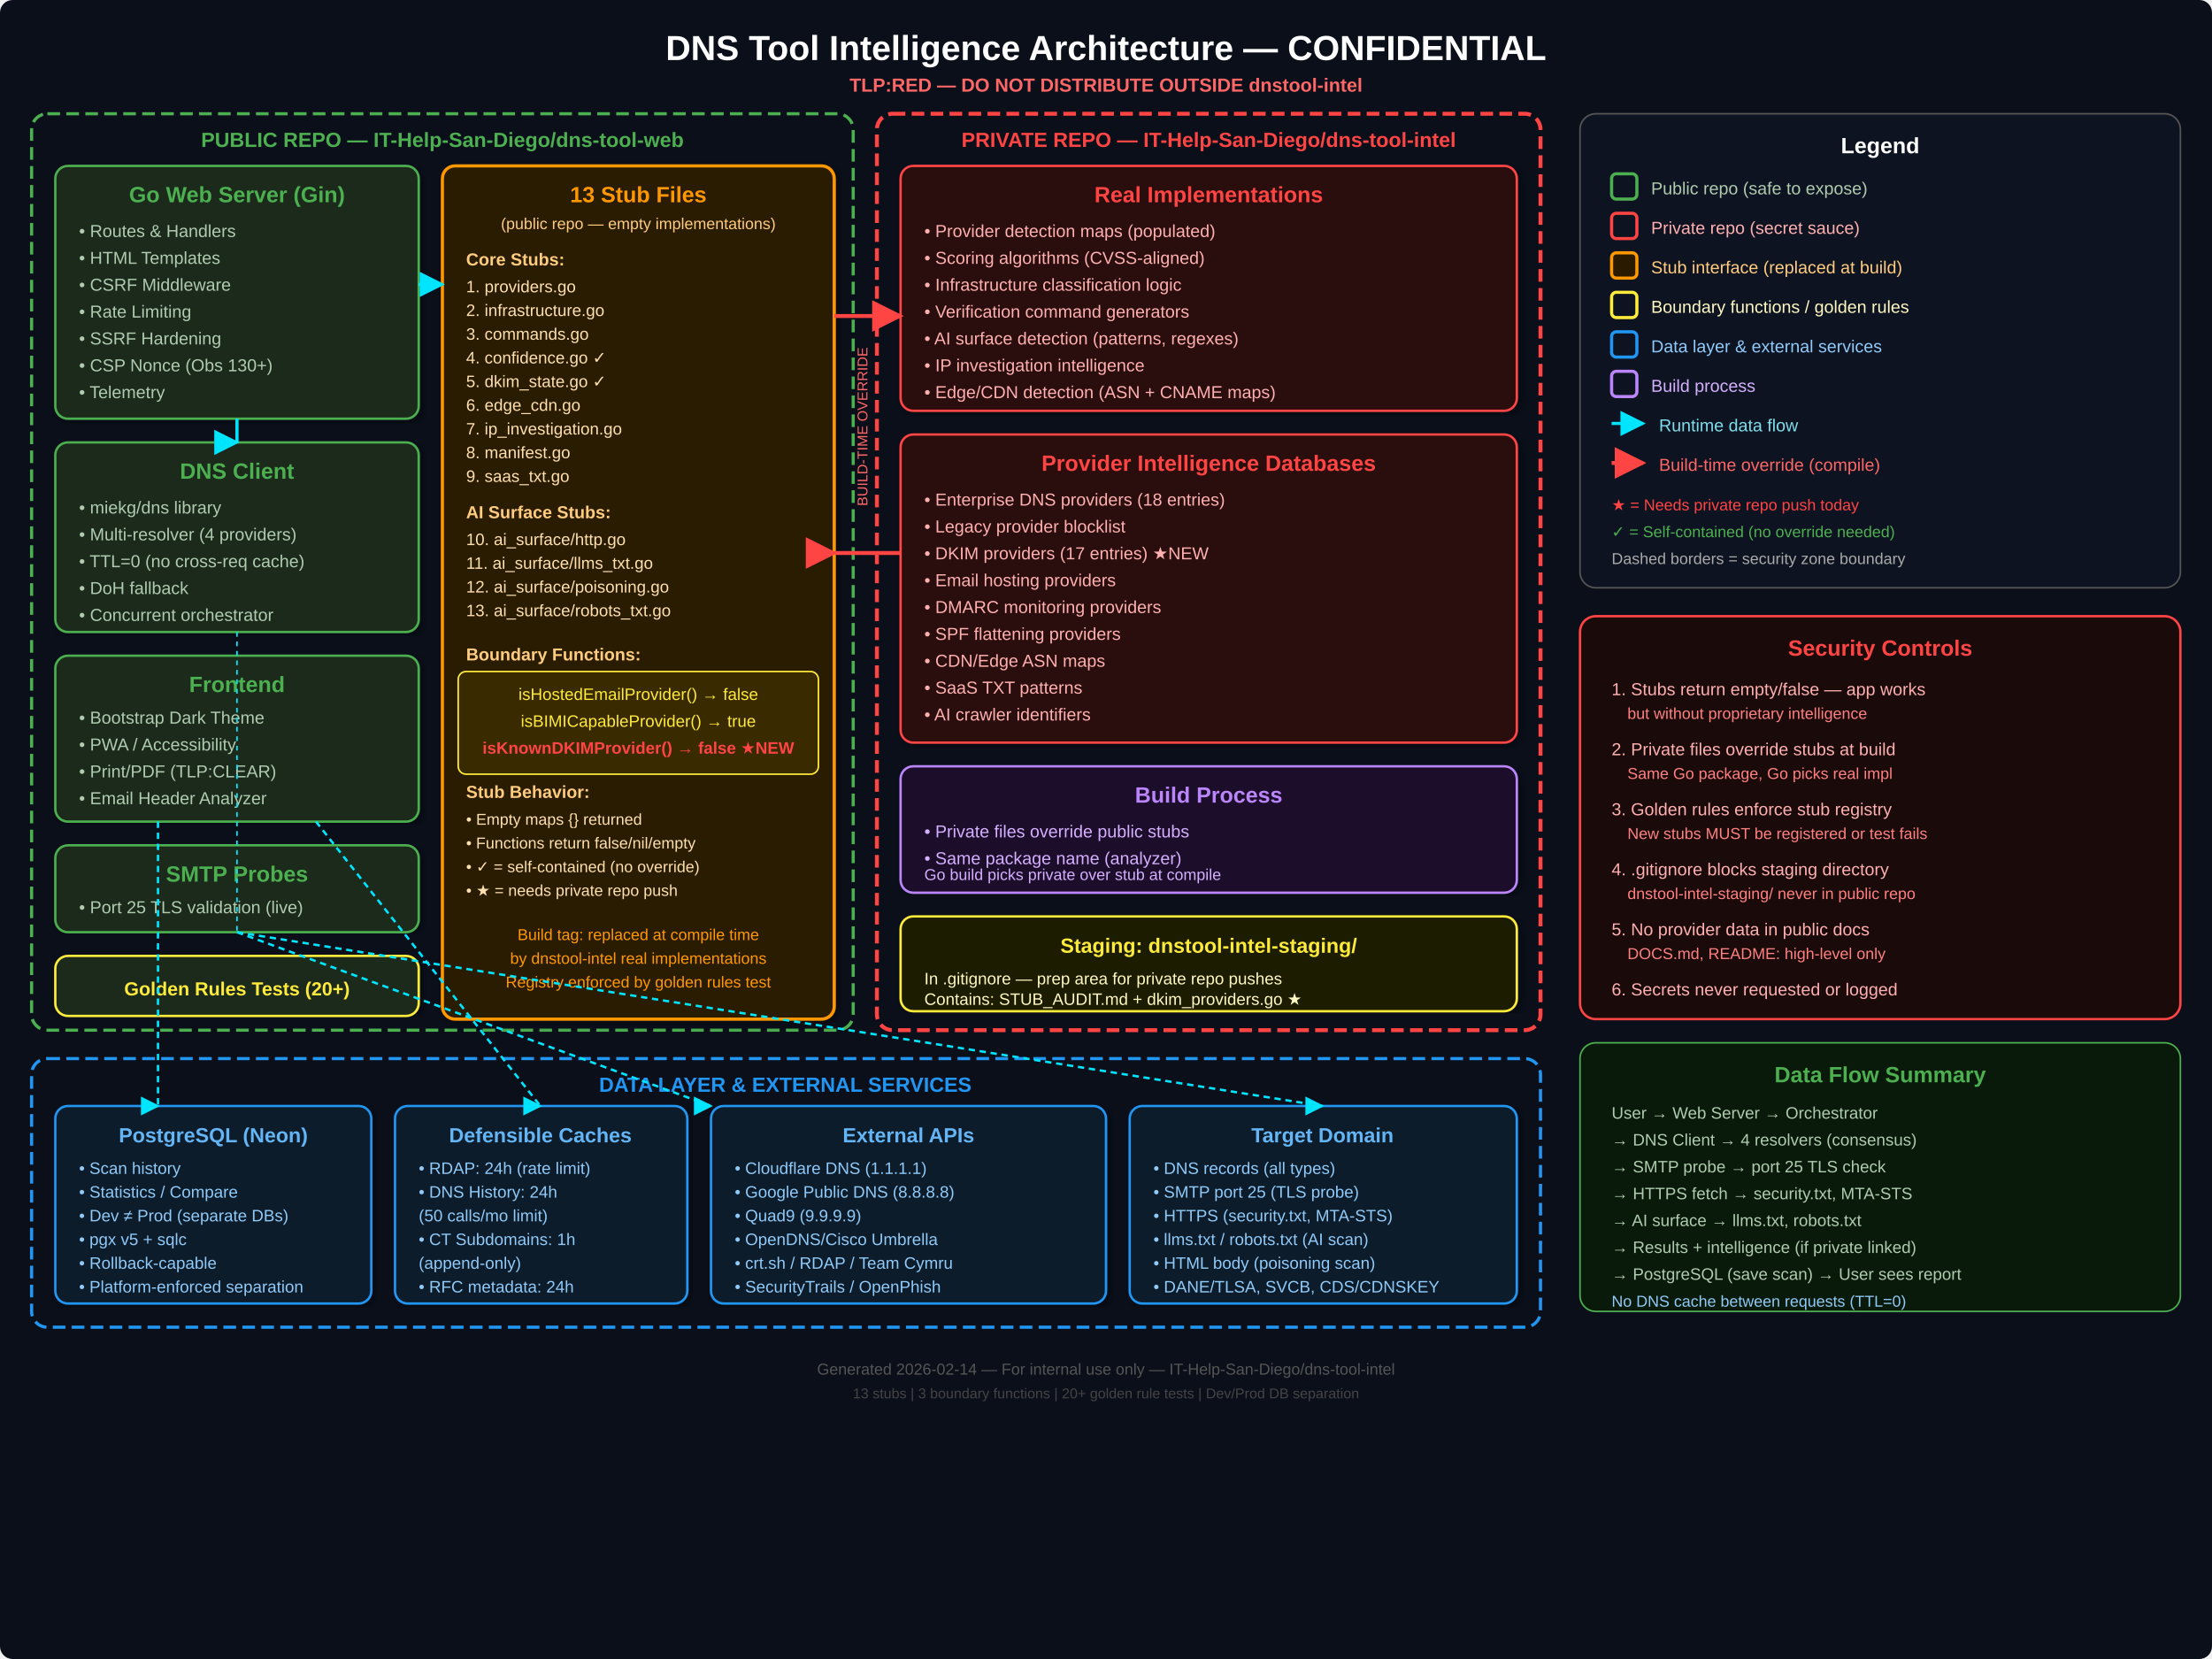
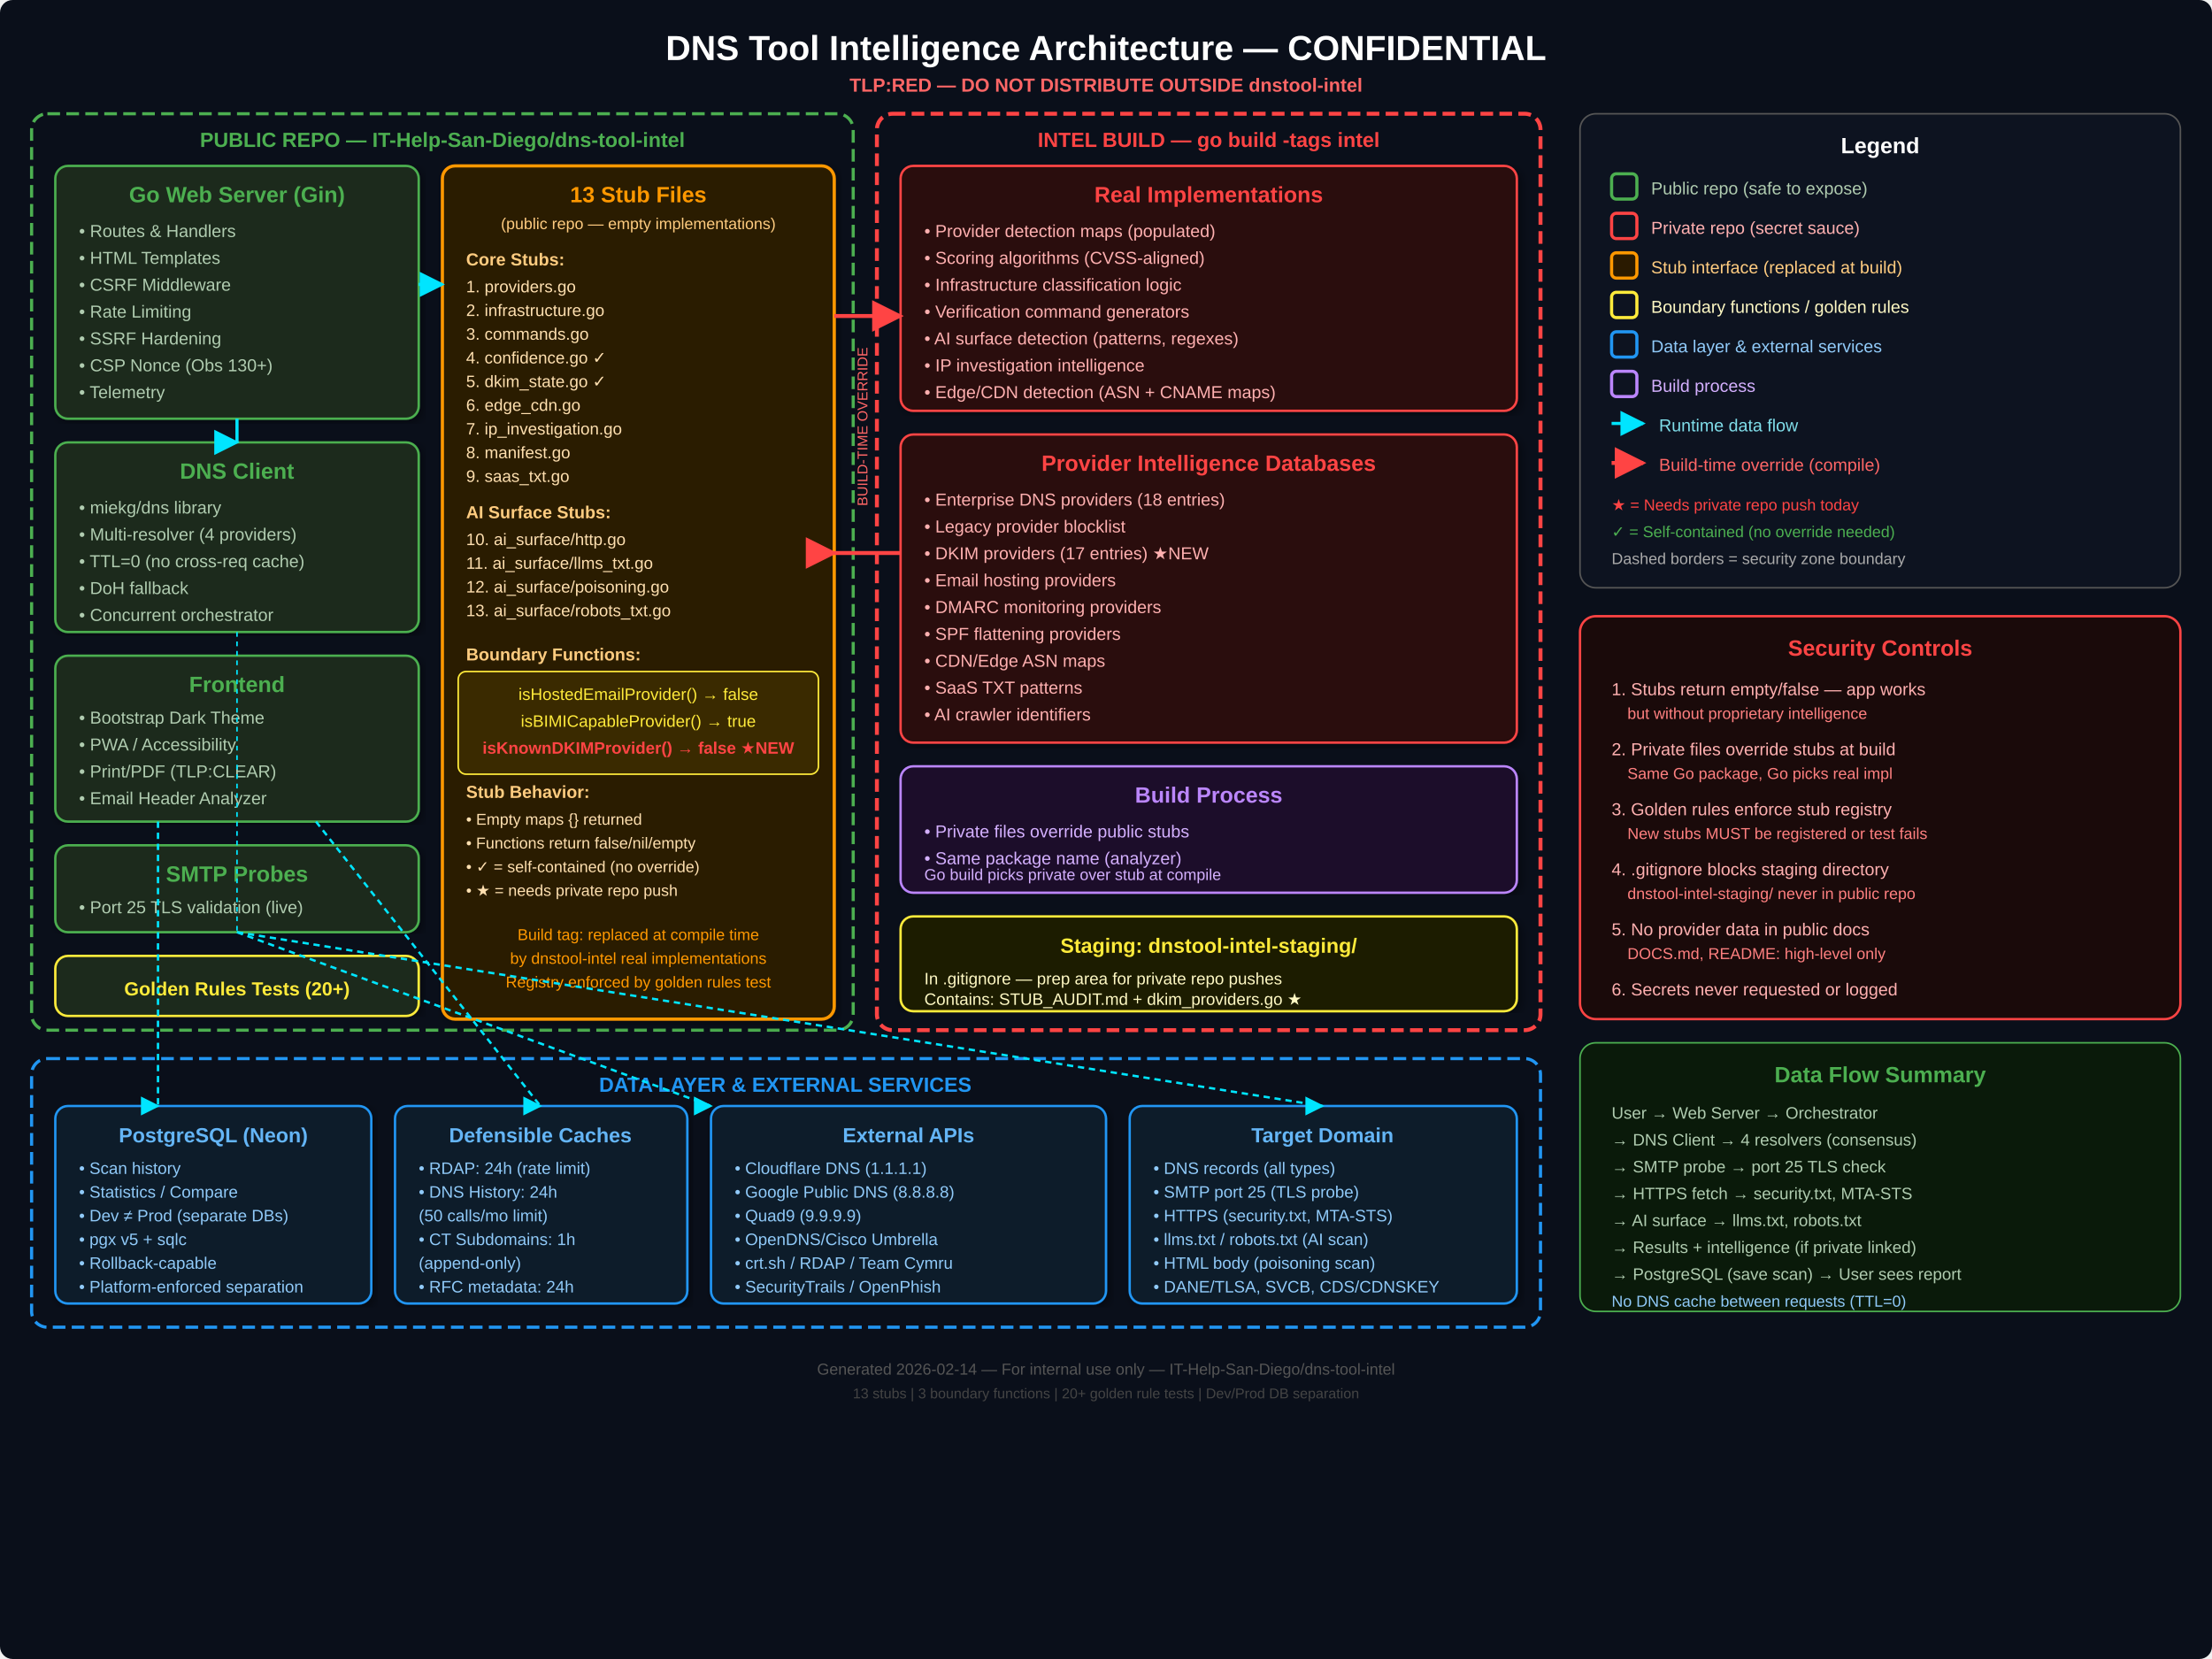
<svg xmlns="http://www.w3.org/2000/svg" viewBox="0 0 1400 1050" font-family="'Segoe UI', Arial, sans-serif">
  <defs>
    <filter id="shadow" x="-2%" y="-2%" width="104%" height="104%">
      <feDropShadow dx="2" dy="2" stdDeviation="3" flood-opacity="0.4" />
    </filter>
    <marker id="arrow" viewBox="0 0 10 10" refX="9" refY="5" markerWidth="8" markerHeight="8" orient="auto-start-auto">
      <path d="M 0 0 L 10 5 L 0 10 z" fill="#00e5ff" />
    </marker>
    <marker id="arrowRed" viewBox="0 0 10 10" refX="9" refY="5" markerWidth="8" markerHeight="8" orient="auto-start-auto">
      <path d="M 0 0 L 10 5 L 0 10 z" fill="#ff4444" />
    </marker>
    <marker id="arrowGreen" viewBox="0 0 10 10" refX="9" refY="5" markerWidth="8" markerHeight="8" orient="auto-start-auto">
      <path d="M 0 0 L 10 5 L 0 10 z" fill="#4caf50" />
    </marker>
  </defs>
  <rect width="1400" height="1050" fill="#0a0f1a" rx="8" />
  <text x="700" y="38" text-anchor="middle" fill="#ffffff" font-size="22" font-weight="bold">DNS Tool Intelligence Architecture — CONFIDENTIAL</text>
  <text x="700" y="58" text-anchor="middle" fill="#ff6666" font-size="12" font-weight="bold">TLP:RED — DO NOT DISTRIBUTE OUTSIDE dnstool-intel</text>
  <rect x="20" y="72" width="520" height="580" rx="10" fill="none" stroke="#4caf50" stroke-width="2" stroke-dasharray="8,4" />
-   <text x="280" y="93" text-anchor="middle" fill="#4caf50" font-size="13" font-weight="bold">PUBLIC REPO — IT-Help-San-Diego/dns-tool-web</text>
+   <text x="280" y="93" text-anchor="middle" fill="#4caf50" font-size="13" font-weight="bold">PUBLIC REPO — IT-Help-San-Diego/dns-tool-intel</text>
  <rect x="35" y="105" width="230" height="160" rx="8" fill="#1a2a1a" stroke="#4caf50" stroke-width="1.5" filter="url(#shadow)" />
  <text x="150" y="128" text-anchor="middle" fill="#4caf50" font-size="14" font-weight="bold">Go Web Server (Gin)</text>
  <text x="50" y="150" fill="#b0ccb0" font-size="11">• Routes &amp; Handlers</text>
  <text x="50" y="167" fill="#b0ccb0" font-size="11">• HTML Templates</text>
  <text x="50" y="184" fill="#b0ccb0" font-size="11">• CSRF Middleware</text>
  <text x="50" y="201" fill="#b0ccb0" font-size="11">• Rate Limiting</text>
  <text x="50" y="218" fill="#b0ccb0" font-size="11">• SSRF Hardening</text>
  <text x="50" y="235" fill="#b0ccb0" font-size="11">• CSP Nonce (Obs 130+)</text>
  <text x="50" y="252" fill="#b0ccb0" font-size="11">• Telemetry</text>
  <rect x="35" y="280" width="230" height="120" rx="8" fill="#1a2a1a" stroke="#4caf50" stroke-width="1.5" filter="url(#shadow)" />
  <text x="150" y="303" text-anchor="middle" fill="#4caf50" font-size="14" font-weight="bold">DNS Client</text>
  <text x="50" y="325" fill="#b0ccb0" font-size="11">• miekg/dns library</text>
  <text x="50" y="342" fill="#b0ccb0" font-size="11">• Multi-resolver (4 providers)</text>
  <text x="50" y="359" fill="#b0ccb0" font-size="11">• TTL=0 (no cross-req cache)</text>
  <text x="50" y="376" fill="#b0ccb0" font-size="11">• DoH fallback</text>
  <text x="50" y="393" fill="#b0ccb0" font-size="11">• Concurrent orchestrator</text>
  <rect x="35" y="415" width="230" height="105" rx="8" fill="#1a2a1a" stroke="#4caf50" stroke-width="1.5" filter="url(#shadow)" />
  <text x="150" y="438" text-anchor="middle" fill="#4caf50" font-size="14" font-weight="bold">Frontend</text>
  <text x="50" y="458" fill="#b0ccb0" font-size="11">• Bootstrap Dark Theme</text>
  <text x="50" y="475" fill="#b0ccb0" font-size="11">• PWA / Accessibility</text>
  <text x="50" y="492" fill="#b0ccb0" font-size="11">• Print/PDF (TLP:CLEAR)</text>
  <text x="50" y="509" fill="#b0ccb0" font-size="11">• Email Header Analyzer</text>
  <rect x="35" y="535" width="230" height="55" rx="8" fill="#1a2a1a" stroke="#4caf50" stroke-width="1.5" filter="url(#shadow)" />
  <text x="150" y="558" text-anchor="middle" fill="#4caf50" font-size="14" font-weight="bold">SMTP Probes</text>
  <text x="50" y="578" fill="#b0ccb0" font-size="11">• Port 25 TLS validation (live)</text>
  <rect x="35" y="605" width="230" height="38" rx="8" fill="#1a2a1a" stroke="#ffeb3b" stroke-width="1.5" filter="url(#shadow)" />
  <text x="150" y="630" text-anchor="middle" fill="#ffeb3b" font-size="12" font-weight="bold">Golden Rules Tests (20+)</text>
  <rect x="280" y="105" width="248" height="540" rx="8" fill="#2a1a00" stroke="#ff9800" stroke-width="2" filter="url(#shadow)" />
  <text x="404" y="128" text-anchor="middle" fill="#ff9800" font-size="14" font-weight="bold">13 Stub Files</text>
  <text x="404" y="145" text-anchor="middle" fill="#ffcc80" font-size="10">(public repo — empty implementations)</text>
  <text x="295" y="168" fill="#ffcc80" font-size="11" font-weight="bold">Core Stubs:</text>
  <text x="295" y="185" fill="#ffe0b0" font-size="10.5"> 1. providers.go</text>
  <text x="295" y="200" fill="#ffe0b0" font-size="10.5"> 2. infrastructure.go</text>
  <text x="295" y="215" fill="#ffe0b0" font-size="10.5"> 3. commands.go</text>
  <text x="295" y="230" fill="#ffe0b0" font-size="10.5"> 4. confidence.go ✓</text>
  <text x="295" y="245" fill="#ffe0b0" font-size="10.5"> 5. dkim_state.go ✓</text>
  <text x="295" y="260" fill="#ffe0b0" font-size="10.5"> 6. edge_cdn.go</text>
  <text x="295" y="275" fill="#ffe0b0" font-size="10.5"> 7. ip_investigation.go</text>
  <text x="295" y="290" fill="#ffe0b0" font-size="10.5"> 8. manifest.go</text>
  <text x="295" y="305" fill="#ffe0b0" font-size="10.5"> 9. saas_txt.go</text>
  <text x="295" y="328" fill="#ffcc80" font-size="11" font-weight="bold">AI Surface Stubs:</text>
  <text x="295" y="345" fill="#ffe0b0" font-size="10.5">10. ai_surface/http.go</text>
  <text x="295" y="360" fill="#ffe0b0" font-size="10.5">11. ai_surface/llms_txt.go</text>
  <text x="295" y="375" fill="#ffe0b0" font-size="10.5">12. ai_surface/poisoning.go</text>
  <text x="295" y="390" fill="#ffe0b0" font-size="10.5">13. ai_surface/robots_txt.go</text>
  <text x="295" y="418" fill="#ffcc80" font-size="11" font-weight="bold">Boundary Functions:</text>
  <rect x="290" y="425" width="228" height="65" rx="5" fill="#3a2a00" stroke="#ffeb3b" stroke-width="1" />
  <text x="404" y="443" text-anchor="middle" fill="#ffeb3b" font-size="10.5">isHostedEmailProvider() → false</text>
  <text x="404" y="460" text-anchor="middle" fill="#ffeb3b" font-size="10.5">isBIMICapableProvider() → true</text>
  <text x="404" y="477" text-anchor="middle" fill="#ff4444" font-size="10.5" font-weight="bold">isKnownDKIMProvider() → false ★NEW</text>
  <text x="295" y="505" fill="#ffcc80" font-size="11" font-weight="bold">Stub Behavior:</text>
  <text x="295" y="522" fill="#ffe0b0" font-size="10">• Empty maps {} returned</text>
  <text x="295" y="537" fill="#ffe0b0" font-size="10">• Functions return false/nil/empty</text>
  <text x="295" y="552" fill="#ffe0b0" font-size="10">• ✓ = self-contained (no override)</text>
  <text x="295" y="567" fill="#ffe0b0" font-size="10">• ★ = needs private repo push</text>
  <text x="404" y="595" text-anchor="middle" fill="#ff9800" font-size="10">Build tag: replaced at compile time</text>
  <text x="404" y="610" text-anchor="middle" fill="#ff9800" font-size="10">by dnstool-intel real implementations</text>
  <text x="404" y="625" text-anchor="middle" fill="#ff9800" font-size="10">Registry enforced by golden rules test</text>
  <rect x="555" y="72" width="420" height="580" rx="10" fill="none" stroke="#ff4444" stroke-width="2.5" stroke-dasharray="8,4" />
-   <text x="765" y="93" text-anchor="middle" fill="#ff4444" font-size="13" font-weight="bold">PRIVATE REPO — IT-Help-San-Diego/dns-tool-intel</text>
+   <text x="765" y="93" text-anchor="middle" fill="#ff4444" font-size="13" font-weight="bold">INTEL BUILD — go build -tags intel</text>
  <rect x="570" y="105" width="390" height="155" rx="8" fill="#2a0a0a" stroke="#ff4444" stroke-width="1.5" filter="url(#shadow)" />
  <text x="765" y="128" text-anchor="middle" fill="#ff4444" font-size="14" font-weight="bold">Real Implementations</text>
  <text x="585" y="150" fill="#ffb0b0" font-size="11">• Provider detection maps (populated)</text>
  <text x="585" y="167" fill="#ffb0b0" font-size="11">• Scoring algorithms (CVSS-aligned)</text>
  <text x="585" y="184" fill="#ffb0b0" font-size="11">• Infrastructure classification logic</text>
  <text x="585" y="201" fill="#ffb0b0" font-size="11">• Verification command generators</text>
  <text x="585" y="218" fill="#ffb0b0" font-size="11">• AI surface detection (patterns, regexes)</text>
  <text x="585" y="235" fill="#ffb0b0" font-size="11">• IP investigation intelligence</text>
  <text x="585" y="252" fill="#ffb0b0" font-size="11">• Edge/CDN detection (ASN + CNAME maps)</text>
  <rect x="570" y="275" width="390" height="195" rx="8" fill="#2a0a0a" stroke="#ff4444" stroke-width="1.5" filter="url(#shadow)" />
  <text x="765" y="298" text-anchor="middle" fill="#ff4444" font-size="14" font-weight="bold">Provider Intelligence Databases</text>
  <text x="585" y="320" fill="#ffb0b0" font-size="11">• Enterprise DNS providers (18 entries)</text>
  <text x="585" y="337" fill="#ffb0b0" font-size="11">• Legacy provider blocklist</text>
  <text x="585" y="354" fill="#ffb0b0" font-size="11">• DKIM providers (17 entries) ★NEW</text>
  <text x="585" y="371" fill="#ffb0b0" font-size="11">• Email hosting providers</text>
  <text x="585" y="388" fill="#ffb0b0" font-size="11">• DMARC monitoring providers</text>
  <text x="585" y="405" fill="#ffb0b0" font-size="11">• SPF flattening providers</text>
  <text x="585" y="422" fill="#ffb0b0" font-size="11">• CDN/Edge ASN maps</text>
  <text x="585" y="439" fill="#ffb0b0" font-size="11">• SaaS TXT patterns</text>
  <text x="585" y="456" fill="#ffb0b0" font-size="11">• AI crawler identifiers</text>
  <rect x="570" y="485" width="390" height="80" rx="8" fill="#1a0a2a" stroke="#bb86fc" stroke-width="1.5" filter="url(#shadow)" />
  <text x="765" y="508" text-anchor="middle" fill="#bb86fc" font-size="14" font-weight="bold">Build Process</text>
  <text x="585" y="530" fill="#d4b0ff" font-size="11">• Private files override public stubs</text>
  <text x="585" y="547" fill="#d4b0ff" font-size="11">• Same package name (analyzer)</text>
  <text x="585" y="557" fill="#d4b0ff" font-size="10">  Go build picks private over stub at compile</text>
  <rect x="570" y="580" width="390" height="60" rx="8" fill="#1a1a00" stroke="#ffeb3b" stroke-width="1.5" filter="url(#shadow)" />
  <text x="765" y="603" text-anchor="middle" fill="#ffeb3b" font-size="13" font-weight="bold">Staging: dnstool-intel-staging/</text>
  <text x="585" y="623" fill="#fff9c4" font-size="10.5">In .gitignore — prep area for private repo pushes</text>
  <text x="585" y="636" fill="#fff9c4" font-size="10.5">Contains: STUB_AUDIT.md + dkim_providers.go ★</text>
  <rect x="20" y="670" width="955" height="170" rx="10" fill="none" stroke="#2196f3" stroke-width="2" stroke-dasharray="8,4" />
  <text x="497" y="691" text-anchor="middle" fill="#2196f3" font-size="13" font-weight="bold">DATA LAYER &amp; EXTERNAL SERVICES</text>
  <rect x="35" y="700" width="200" height="125" rx="8" fill="#0a1a2a" stroke="#2196f3" stroke-width="1.5" filter="url(#shadow)" />
  <text x="135" y="723" text-anchor="middle" fill="#64b5f6" font-size="13" font-weight="bold">PostgreSQL (Neon)</text>
  <text x="50" y="743" fill="#90caf9" font-size="10.5">• Scan history</text>
  <text x="50" y="758" fill="#90caf9" font-size="10.5">• Statistics / Compare</text>
  <text x="50" y="773" fill="#90caf9" font-size="10.5">• Dev ≠ Prod (separate DBs)</text>
  <text x="50" y="788" fill="#90caf9" font-size="10.5">• pgx v5 + sqlc</text>
  <text x="50" y="803" fill="#90caf9" font-size="10.5">• Rollback-capable</text>
  <text x="50" y="818" fill="#90caf9" font-size="10.5">• Platform-enforced separation</text>
  <rect x="250" y="700" width="185" height="125" rx="8" fill="#0a1a2a" stroke="#2196f3" stroke-width="1.5" filter="url(#shadow)" />
  <text x="342" y="723" text-anchor="middle" fill="#64b5f6" font-size="13" font-weight="bold">Defensible Caches</text>
  <text x="265" y="743" fill="#90caf9" font-size="10.5">• RDAP: 24h (rate limit)</text>
  <text x="265" y="758" fill="#90caf9" font-size="10.5">• DNS History: 24h</text>
  <text x="265" y="773" fill="#90caf9" font-size="10.5">  (50 calls/mo limit)</text>
  <text x="265" y="788" fill="#90caf9" font-size="10.5">• CT Subdomains: 1h</text>
  <text x="265" y="803" fill="#90caf9" font-size="10.5">  (append-only)</text>
  <text x="265" y="818" fill="#90caf9" font-size="10.5">• RFC metadata: 24h</text>
  <rect x="450" y="700" width="250" height="125" rx="8" fill="#0a1a2a" stroke="#2196f3" stroke-width="1.5" filter="url(#shadow)" />
  <text x="575" y="723" text-anchor="middle" fill="#64b5f6" font-size="13" font-weight="bold">External APIs</text>
  <text x="465" y="743" fill="#90caf9" font-size="10.5">• Cloudflare DNS (1.1.1.1)</text>
  <text x="465" y="758" fill="#90caf9" font-size="10.5">• Google Public DNS (8.8.8.8)</text>
  <text x="465" y="773" fill="#90caf9" font-size="10.5">• Quad9 (9.9.9.9)</text>
  <text x="465" y="788" fill="#90caf9" font-size="10.5">• OpenDNS/Cisco Umbrella</text>
  <text x="465" y="803" fill="#90caf9" font-size="10.5">• crt.sh / RDAP / Team Cymru</text>
  <text x="465" y="818" fill="#90caf9" font-size="10.5">• SecurityTrails / OpenPhish</text>
  <rect x="715" y="700" width="245" height="125" rx="8" fill="#0a1a2a" stroke="#2196f3" stroke-width="1.5" filter="url(#shadow)" />
  <text x="837" y="723" text-anchor="middle" fill="#64b5f6" font-size="13" font-weight="bold">Target Domain</text>
  <text x="730" y="743" fill="#90caf9" font-size="10.5">• DNS records (all types)</text>
  <text x="730" y="758" fill="#90caf9" font-size="10.5">• SMTP port 25 (TLS probe)</text>
  <text x="730" y="773" fill="#90caf9" font-size="10.5">• HTTPS (security.txt, MTA-STS)</text>
  <text x="730" y="788" fill="#90caf9" font-size="10.5">• llms.txt / robots.txt (AI scan)</text>
  <text x="730" y="803" fill="#90caf9" font-size="10.5">• HTML body (poisoning scan)</text>
  <text x="730" y="818" fill="#90caf9" font-size="10.5">• DANE/TLSA, SVCB, CDS/CDNSKEY</text>
  <line x1="265" y1="180" x2="280" y2="180" stroke="#00e5ff" stroke-width="2" marker-end="url(#arrow)" />
  <line x1="150" y1="265" x2="150" y2="280" stroke="#00e5ff" stroke-width="2" marker-end="url(#arrow)" />
  <line x1="100" y1="520" x2="100" y2="700" stroke="#00e5ff" stroke-width="1.5" marker-end="url(#arrow)" stroke-dasharray="4,3" />
  <line x1="200" y1="520" x2="342" y2="700" stroke="#00e5ff" stroke-width="1.5" marker-end="url(#arrow)" stroke-dasharray="4,3" />
  <line x1="150" y1="400" x2="150" y2="590" stroke="#00e5ff" stroke-width="1" stroke-dasharray="3,3" />
  <line x1="150" y1="590" x2="450" y2="700" stroke="#00e5ff" stroke-width="1.5" marker-end="url(#arrow)" stroke-dasharray="4,3" />
  <line x1="150" y1="590" x2="837" y2="700" stroke="#00e5ff" stroke-width="1.5" marker-end="url(#arrow)" stroke-dasharray="4,3" />
  <line x1="528" y1="200" x2="570" y2="200" stroke="#ff4444" stroke-width="2.5" marker-end="url(#arrowRed)" />
  <line x1="570" y1="350" x2="528" y2="350" stroke="#ff4444" stroke-width="2.5" marker-end="url(#arrowRed)" />
  <text x="549" y="270" text-anchor="middle" fill="#ff6666" font-size="9" transform="rotate(-90,549,270)">BUILD-TIME OVERRIDE</text>
  <rect x="1000" y="72" width="380" height="300" rx="10" fill="#0d1320" stroke="#555" stroke-width="1" />
  <text x="1190" y="97" text-anchor="middle" fill="#ffffff" font-size="14" font-weight="bold">Legend</text>
  <rect x="1020" y="110" width="16" height="16" rx="3" fill="none" stroke="#4caf50" stroke-width="2" />
  <text x="1045" y="123" fill="#b0ccb0" font-size="11">Public repo (safe to expose)</text>
  <rect x="1020" y="135" width="16" height="16" rx="3" fill="none" stroke="#ff4444" stroke-width="2" />
  <text x="1045" y="148" fill="#ffb0b0" font-size="11">Private repo (secret sauce)</text>
  <rect x="1020" y="160" width="16" height="16" rx="3" fill="#2a1a00" stroke="#ff9800" stroke-width="2" />
  <text x="1045" y="173" fill="#ffcc80" font-size="11">Stub interface (replaced at build)</text>
  <rect x="1020" y="185" width="16" height="16" rx="3" fill="none" stroke="#ffeb3b" stroke-width="2" />
  <text x="1045" y="198" fill="#fff9c4" font-size="11">Boundary functions / golden rules</text>
  <rect x="1020" y="210" width="16" height="16" rx="3" fill="none" stroke="#2196f3" stroke-width="2" />
  <text x="1045" y="223" fill="#90caf9" font-size="11">Data layer &amp; external services</text>
  <rect x="1020" y="235" width="16" height="16" rx="3" fill="none" stroke="#bb86fc" stroke-width="2" />
  <text x="1045" y="248" fill="#d4b0ff" font-size="11">Build process</text>
  <line x1="1020" y1="268" x2="1040" y2="268" stroke="#00e5ff" stroke-width="2" marker-end="url(#arrow)" />
  <text x="1050" y="273" fill="#80deea" font-size="11">Runtime data flow</text>
  <line x1="1020" y1="293" x2="1040" y2="293" stroke="#ff4444" stroke-width="2.5" marker-end="url(#arrowRed)" />
  <text x="1050" y="298" fill="#ff6666" font-size="11">Build-time override (compile)</text>
  <text x="1020" y="323" fill="#ff4444" font-size="10">★ = Needs private repo push today</text>
  <text x="1020" y="340" fill="#4caf50" font-size="10">✓ = Self-contained (no override needed)</text>
  <text x="1020" y="357" fill="#aaaaaa" font-size="10">Dashed borders = security zone boundary</text>
  <rect x="1000" y="390" width="380" height="255" rx="10" fill="#1a0a0a" stroke="#ff4444" stroke-width="1.5" />
  <text x="1190" y="415" text-anchor="middle" fill="#ff4444" font-size="14" font-weight="bold">Security Controls</text>
  <text x="1020" y="440" fill="#ffb0b0" font-size="11">1. Stubs return empty/false — app works</text>
  <text x="1030" y="455" fill="#ff8080" font-size="10">   but without proprietary intelligence</text>
  <text x="1020" y="478" fill="#ffb0b0" font-size="11">2. Private files override stubs at build</text>
  <text x="1030" y="493" fill="#ff8080" font-size="10">   Same Go package, Go picks real impl</text>
  <text x="1020" y="516" fill="#ffb0b0" font-size="11">3. Golden rules enforce stub registry</text>
  <text x="1030" y="531" fill="#ff8080" font-size="10">   New stubs MUST be registered or test fails</text>
  <text x="1020" y="554" fill="#ffb0b0" font-size="11">4. .gitignore blocks staging directory</text>
  <text x="1030" y="569" fill="#ff8080" font-size="10">   dnstool-intel-staging/ never in public repo</text>
  <text x="1020" y="592" fill="#ffb0b0" font-size="11">5. No provider data in public docs</text>
  <text x="1030" y="607" fill="#ff8080" font-size="10">   DOCS.md, README: high-level only</text>
  <text x="1020" y="630" fill="#ffb0b0" font-size="11">6. Secrets never requested or logged</text>
  <rect x="1000" y="660" width="380" height="170" rx="10" fill="#0a1a0a" stroke="#4caf50" stroke-width="1" />
  <text x="1190" y="685" text-anchor="middle" fill="#4caf50" font-size="14" font-weight="bold">Data Flow Summary</text>
  <text x="1020" y="708" fill="#b0ccb0" font-size="10.5">User → Web Server → Orchestrator</text>
  <text x="1020" y="725" fill="#b0ccb0" font-size="10.5">  → DNS Client → 4 resolvers (consensus)</text>
  <text x="1020" y="742" fill="#b0ccb0" font-size="10.5">  → SMTP probe → port 25 TLS check</text>
  <text x="1020" y="759" fill="#b0ccb0" font-size="10.5">  → HTTPS fetch → security.txt, MTA-STS</text>
  <text x="1020" y="776" fill="#b0ccb0" font-size="10.5">  → AI surface → llms.txt, robots.txt</text>
  <text x="1020" y="793" fill="#b0ccb0" font-size="10.5">  → Results + intelligence (if private linked)</text>
  <text x="1020" y="810" fill="#b0ccb0" font-size="10.5">  → PostgreSQL (save scan) → User sees report</text>
  <text x="1020" y="827" fill="#90caf9" font-size="10">No DNS cache between requests (TTL=0)</text>
  <text x="700" y="870" text-anchor="middle" fill="#555555" font-size="10">Generated 2026-02-14 — For internal use only — IT-Help-San-Diego/dns-tool-intel</text>
  <text x="700" y="885" text-anchor="middle" fill="#444444" font-size="9">13 stubs | 3 boundary functions | 20+ golden rule tests | Dev/Prod DB separation</text>
</svg>
